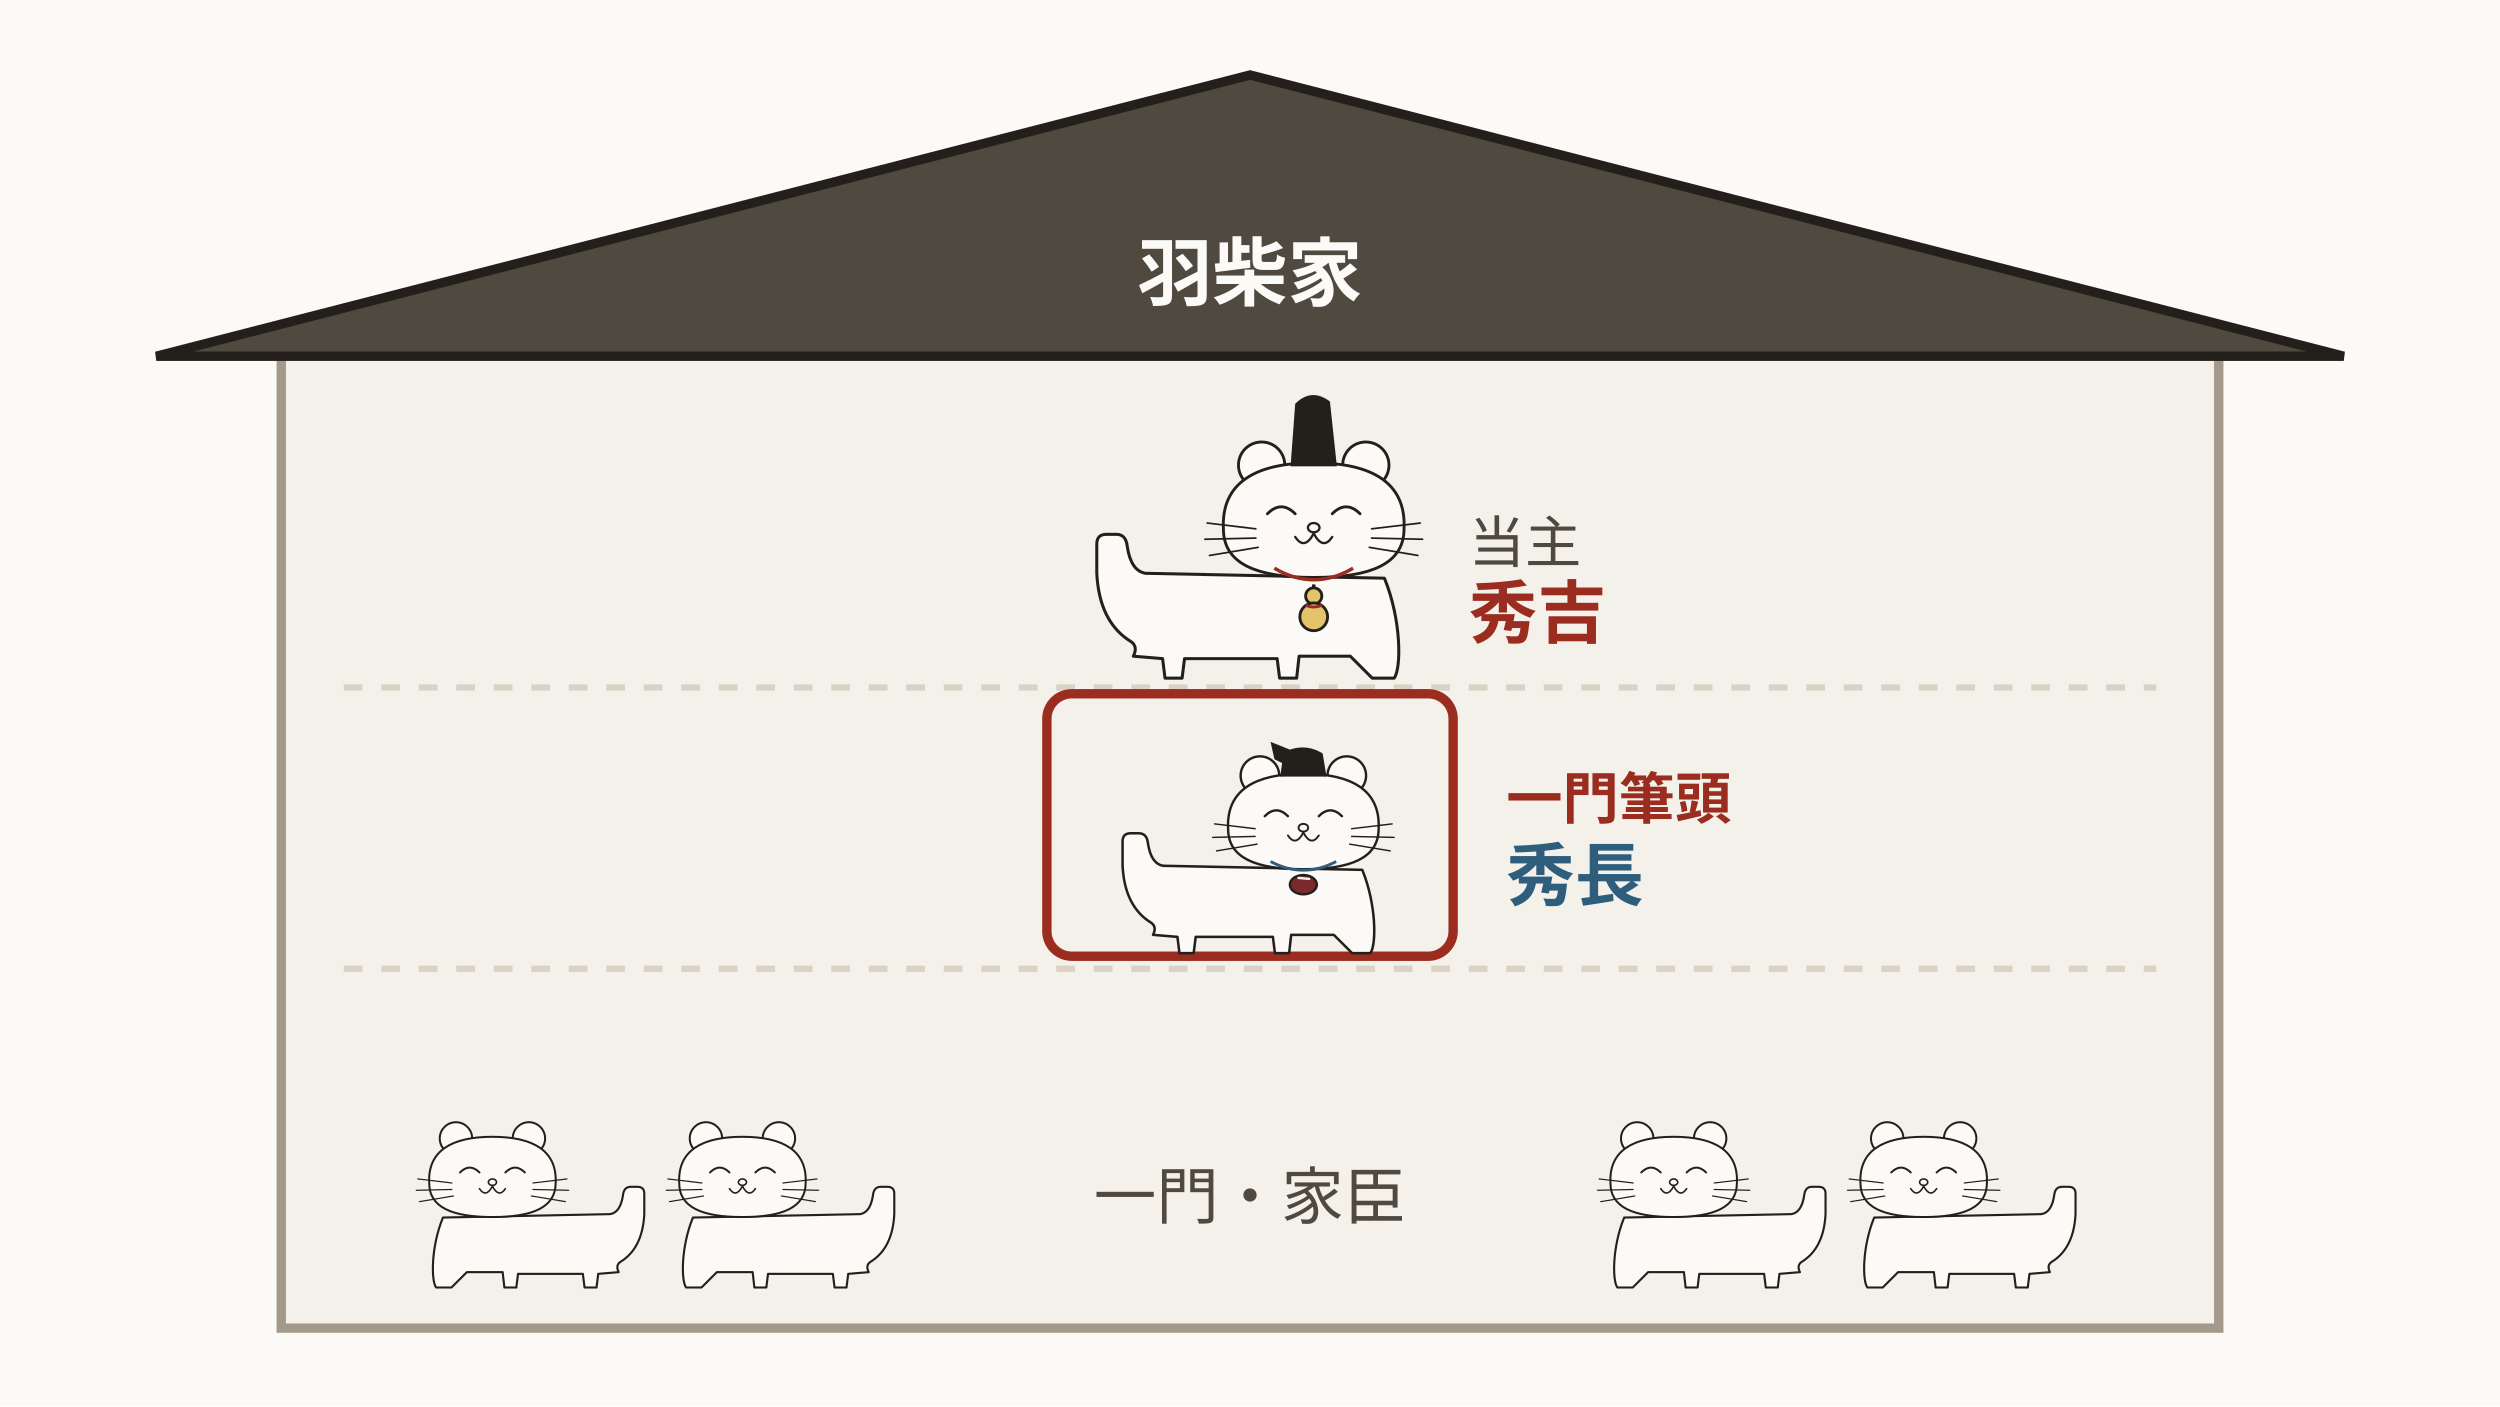
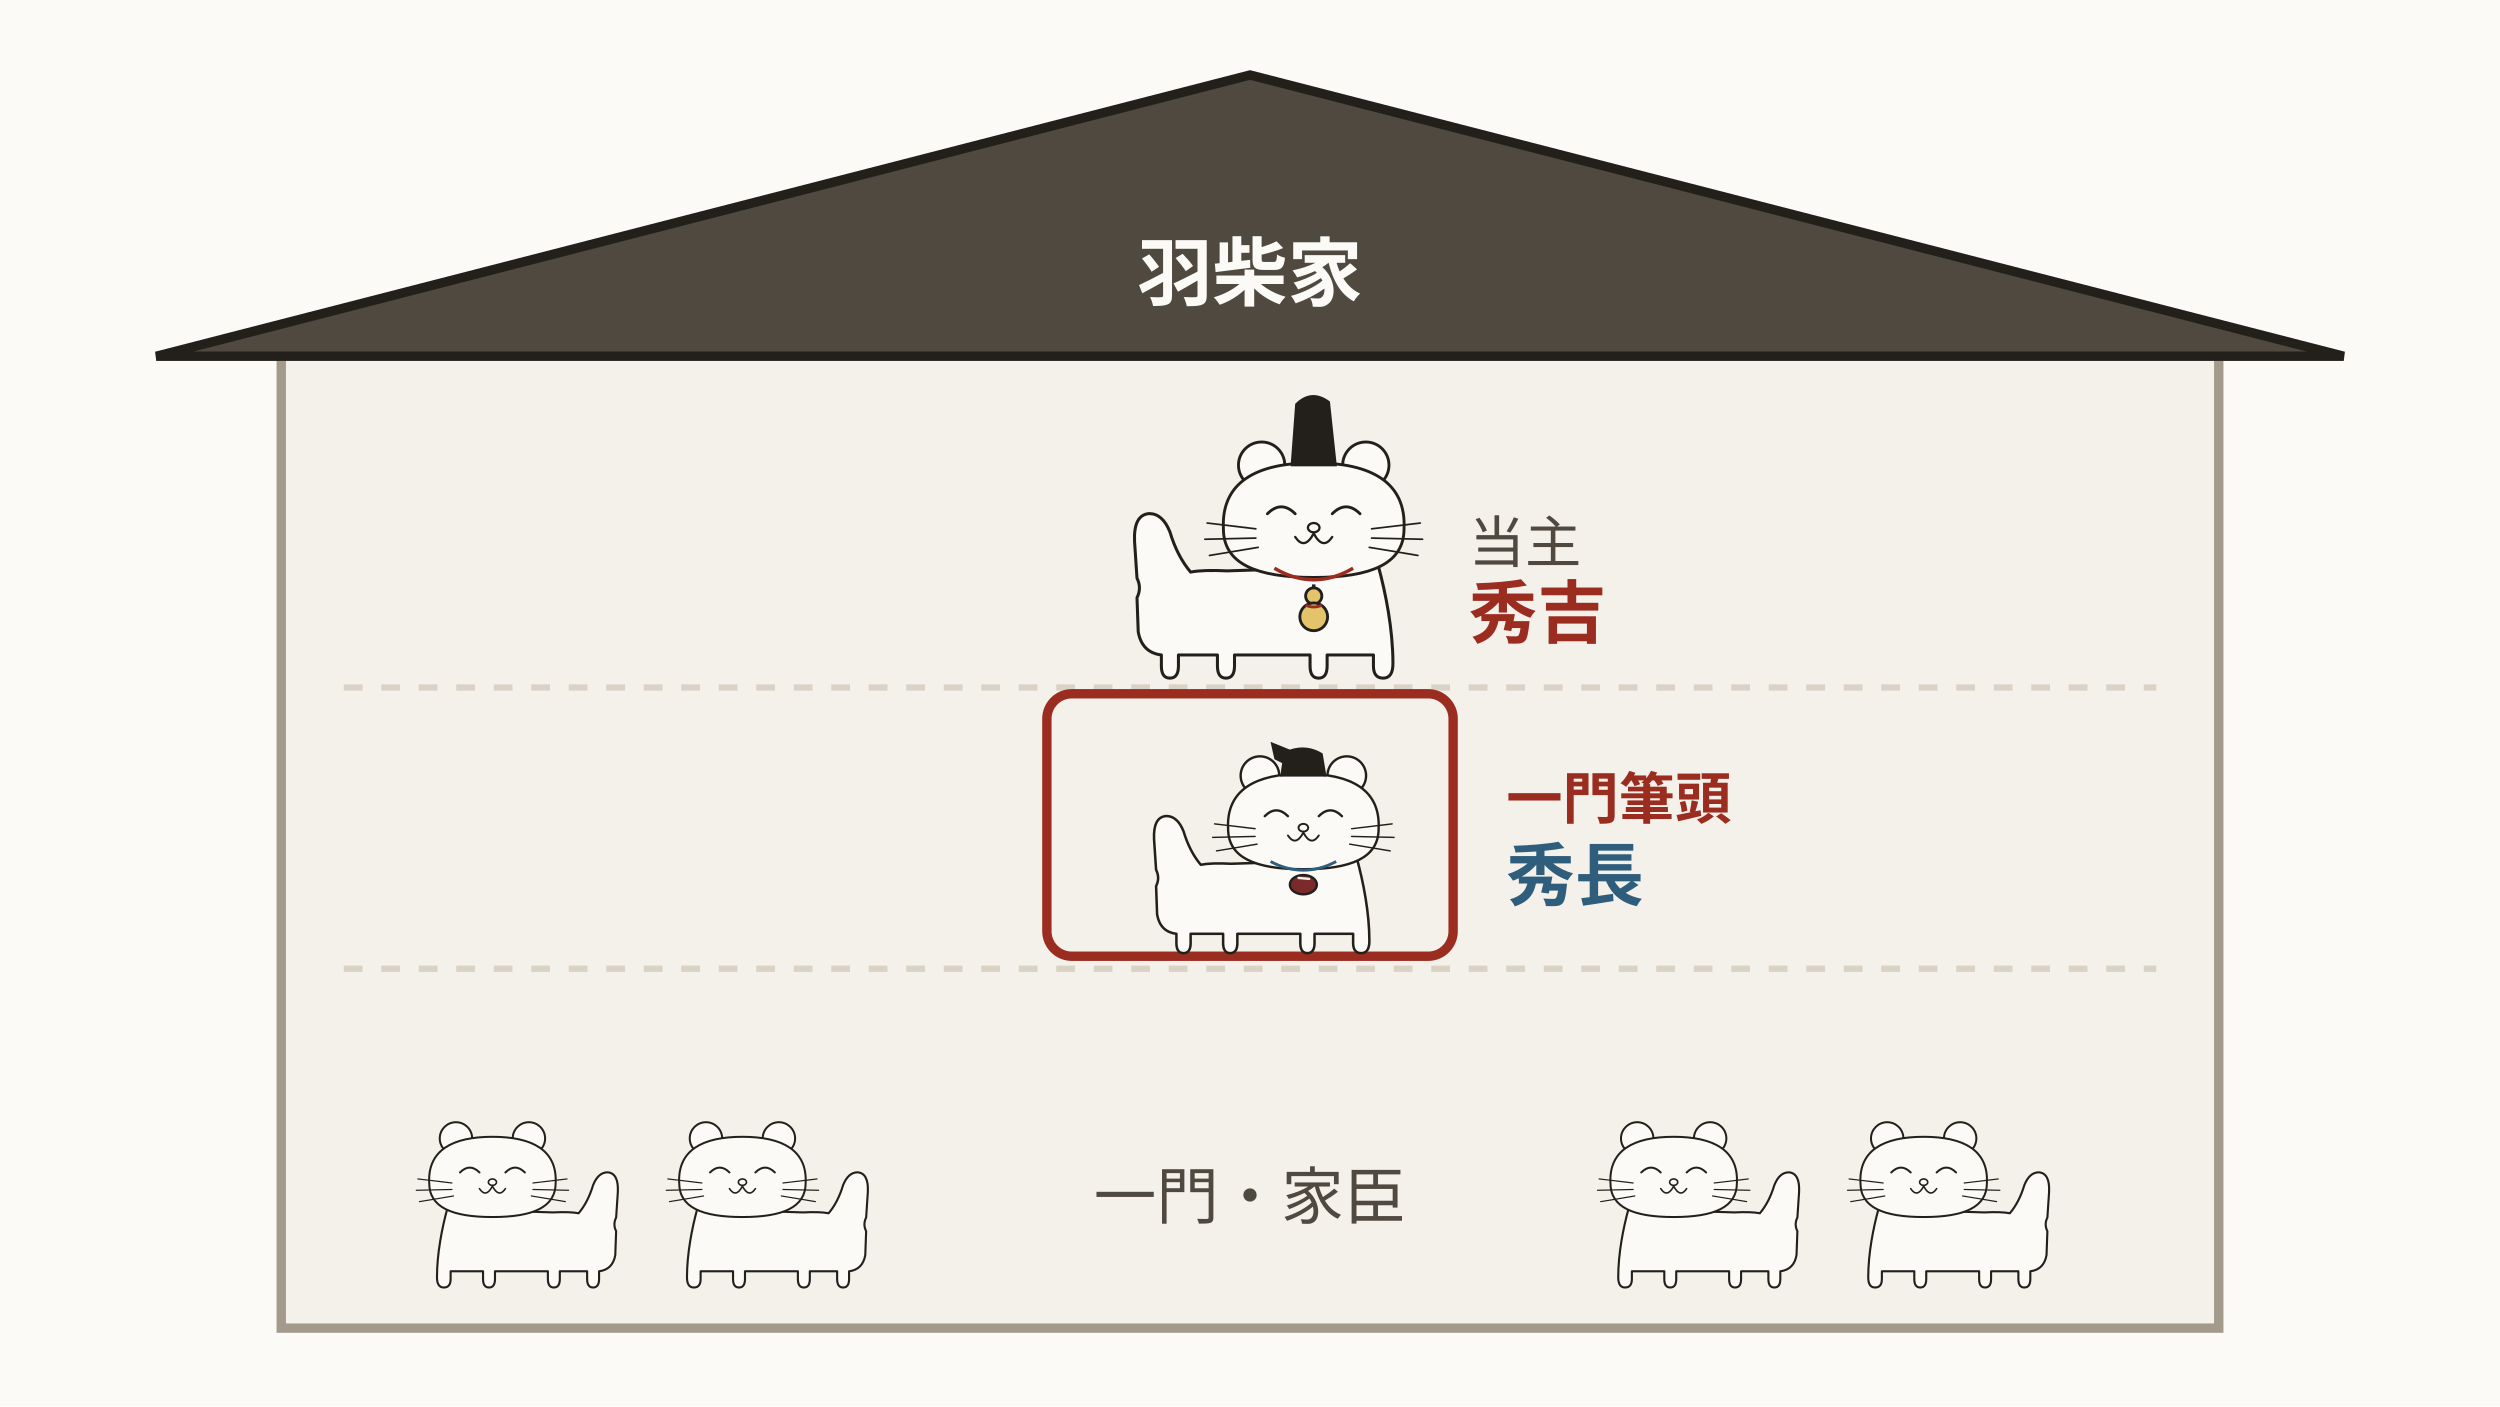
<svg xmlns="http://www.w3.org/2000/svg" viewBox="0 0 800 450" role="img" aria-label="羽柴家の席順のイメージイラスト。屋根の下、上座に当主の秀吉、そのすぐ下に一門筆頭の秀長、さらに下に一門・家臣が並ぶ。人物はみな服を着ない四つ足の猫のキャラ（ぱぱねこ）で描き、秀吉は立烏帽子と首の瓢箪、秀長は折烏帽子と首の小豆で見分ける">
  <defs>
    <g id="pn-head">
      <circle cx="-45" cy="-45" r="20" fill="#fbfaf6" stroke="#23201c" stroke-width="2.5" />
      <circle cx="45" cy="-45" r="20" fill="#fbfaf6" stroke="#23201c" stroke-width="2.5" />
      <path d="M-78,10 C-80,-30 -50,-47 0,-47 C50,-47 80,-30 78,10 C78,40 50,52 0,52 C-50,52 -78,40 -78,10 Z" fill="#fbfaf6" stroke="#23201c" stroke-width="2.5" />
      <path d="M-40,-3 Q-28,-15 -16,-3 M16,-3 Q28,-15 40,-3" fill="none" stroke="#23201c" stroke-width="2.5" stroke-linecap="round" />
      <ellipse cx="0" cy="9" rx="5" ry="4" fill="none" stroke="#23201c" stroke-width="2" />
      <path d="M-16,17 Q-8,29 0,14 Q8,29 16,17" fill="none" stroke="#23201c" stroke-width="2" stroke-linecap="round" />
      <path d="M-50,10 L-92,5 M-50,18 L-94,19 M-48,26 L-90,33 M50,10 L92,5 M50,18 L94,19 M48,26 L90,33" stroke="#23201c" stroke-width="1.5" stroke-linecap="round" />
    </g>
    <g id="pn-base">
-       <path d="M-109,-82 C-123,-48 -123,-8 -117,0 L-99,0 L-81,-18 L-39,-18 L-37,0 L-23,0 L-21,-16 L55,-16 L57,0 L71,0 L73,-16 L97,-18 Q93,-26 99,-30 Q125,-46 127,-86 L127,-110 Q127,-118 119,-118 L111,-118 Q103,-118 102,-108 Q99,-88 87,-86 Z" fill="#fbfaf6" stroke="#23201c" stroke-width="2.5" stroke-linejoin="round" />
+       <path d="M-104,-92 C-110,-70 -116,-40 -116,-12 Q-116,0 -108,0 Q-100,0 -100,-10 L-100,-19 L-62,-19 L-62,-10 Q-62,0 -55,0 Q-48,0 -48,-10 L-48,-19 L14,-19 L14,-10 Q14,0 21,0 Q28,0 28,-10 L28,-19 L60,-19 L60,-10 Q60,0 67,0 Q74,0 74,-10 L74,-19 Q90,-21 93,-38 L94,-66 Q90,-74 94,-82 L96,-112 Q97,-134 84,-135 Q73,-135 67,-120 Q61,-100 50,-87 Q40,-89 20,-88 L-104,-92 Z" fill="#fbfaf6" stroke="#23201c" stroke-width="2.5" stroke-linejoin="round" />
      <use href="#pn-head" transform="translate(-51,-132) scale(0.95)" />
    </g>
  </defs>
  <rect width="800" height="450" fill="#fbfaf6" />
  <rect x="90" y="110" width="620" height="315" fill="#f4f1ea" stroke="#a39a8c" stroke-width="3" />
  <path d="M50,114 L400,24 L750,114 Z" fill="#4f4940" stroke="#23201c" stroke-width="3" />
  <path d="M110,220 H690 M110,310 H690" stroke="#d9d2c5" stroke-width="2" stroke-dasharray="6 6" />
  <g font-family="'Noto Serif JP','Yu Mincho','Hiragino Mincho ProN',serif">
    <text x="400" y="96" font-size="24" font-weight="700" fill="#fbfaf6" text-anchor="middle">羽柴家</text>
    <g transform="translate(400.5,217) scale(-0.390,0.390)">
      <use href="#pn-base" />
      <g transform="translate(-51,-132) scale(0.95)">
        <path d="M-20,-44 L-14,-100 Q2,-112 16,-98 L20,-44 Z" fill="#23201c" />
        <path d="M-34,44 Q0,64 34,44" fill="none" stroke="#9b2d20" stroke-width="3" />
        <path d="M0,58 V62" stroke="#23201c" stroke-width="3" />
        <circle cx="0" cy="68" r="7" fill="#e3c46a" stroke="#23201c" stroke-width="2.5" />
        <circle cx="0" cy="86" r="12" fill="#e3c46a" stroke="#23201c" stroke-width="2.5" />
        <path d="M-7,76 Q0,79 7,76" fill="none" stroke="#9b2d20" stroke-width="2.5" />
      </g>
    </g>
    <text x="470" y="180" font-size="18" fill="#4f4940">当主</text>
    <text x="470" y="204" font-size="22" font-weight="700" fill="#9b2d20">秀吉</text>
    <rect x="335" y="222" width="130" height="84" rx="8" fill="none" stroke="#9b2d20" stroke-width="3" />
    <g transform="translate(400.5,305) scale(-0.325,0.325)">
      <use href="#pn-base" />
      <g transform="translate(-51,-132) scale(0.95)">
        <path d="M-24,-44 L-20,-68 Q-4,-78 14,-72 L34,-80 L30,-62 L22,-58 L24,-44 Z" fill="#23201c" />
        <path d="M-34,44 Q0,62 34,44" fill="none" stroke="#2f5d7c" stroke-width="3" />
        <ellipse cx="0" cy="68" rx="14" ry="10" fill="#7a2a2a" stroke="#23201c" stroke-width="2.5" />
        <path d="M-6,62 L5,61" stroke="#f4f1ea" stroke-width="2.5" stroke-linecap="round" />
      </g>
    </g>
    <text x="482" y="262" font-size="18" fill="#9b2d20" font-weight="700">一門筆頭</text>
    <text x="482" y="288" font-size="22" font-weight="700" fill="#2f5d7c">秀長</text>
    <g transform="translate(171.5,412) scale(0.273,0.273)">
      <use href="#pn-base" />
    </g>
    <g transform="translate(251.5,412) scale(0.273,0.273)">
      <use href="#pn-base" />
    </g>
    <g transform="translate(549.5,412) scale(0.273,0.273)">
      <use href="#pn-base" />
    </g>
    <g transform="translate(629.5,412) scale(0.273,0.273)">
      <use href="#pn-base" />
    </g>
    <text x="400" y="390" font-size="20" fill="#4f4940" text-anchor="middle">一門・家臣</text>
  </g>
</svg>
